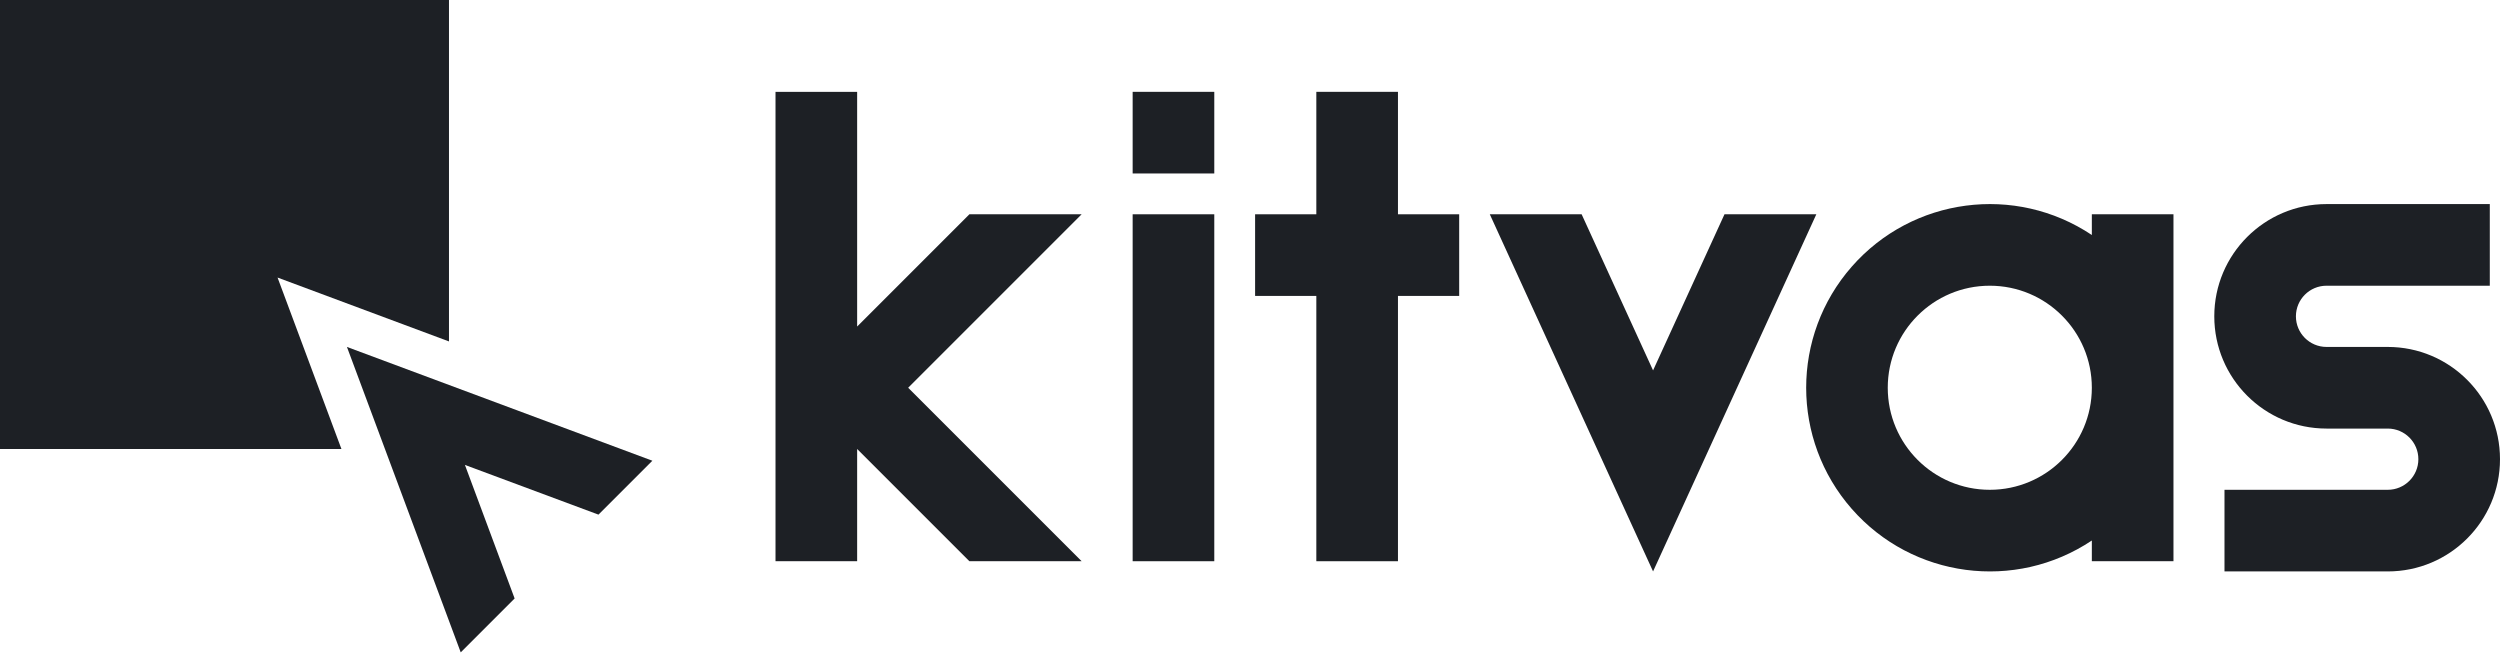
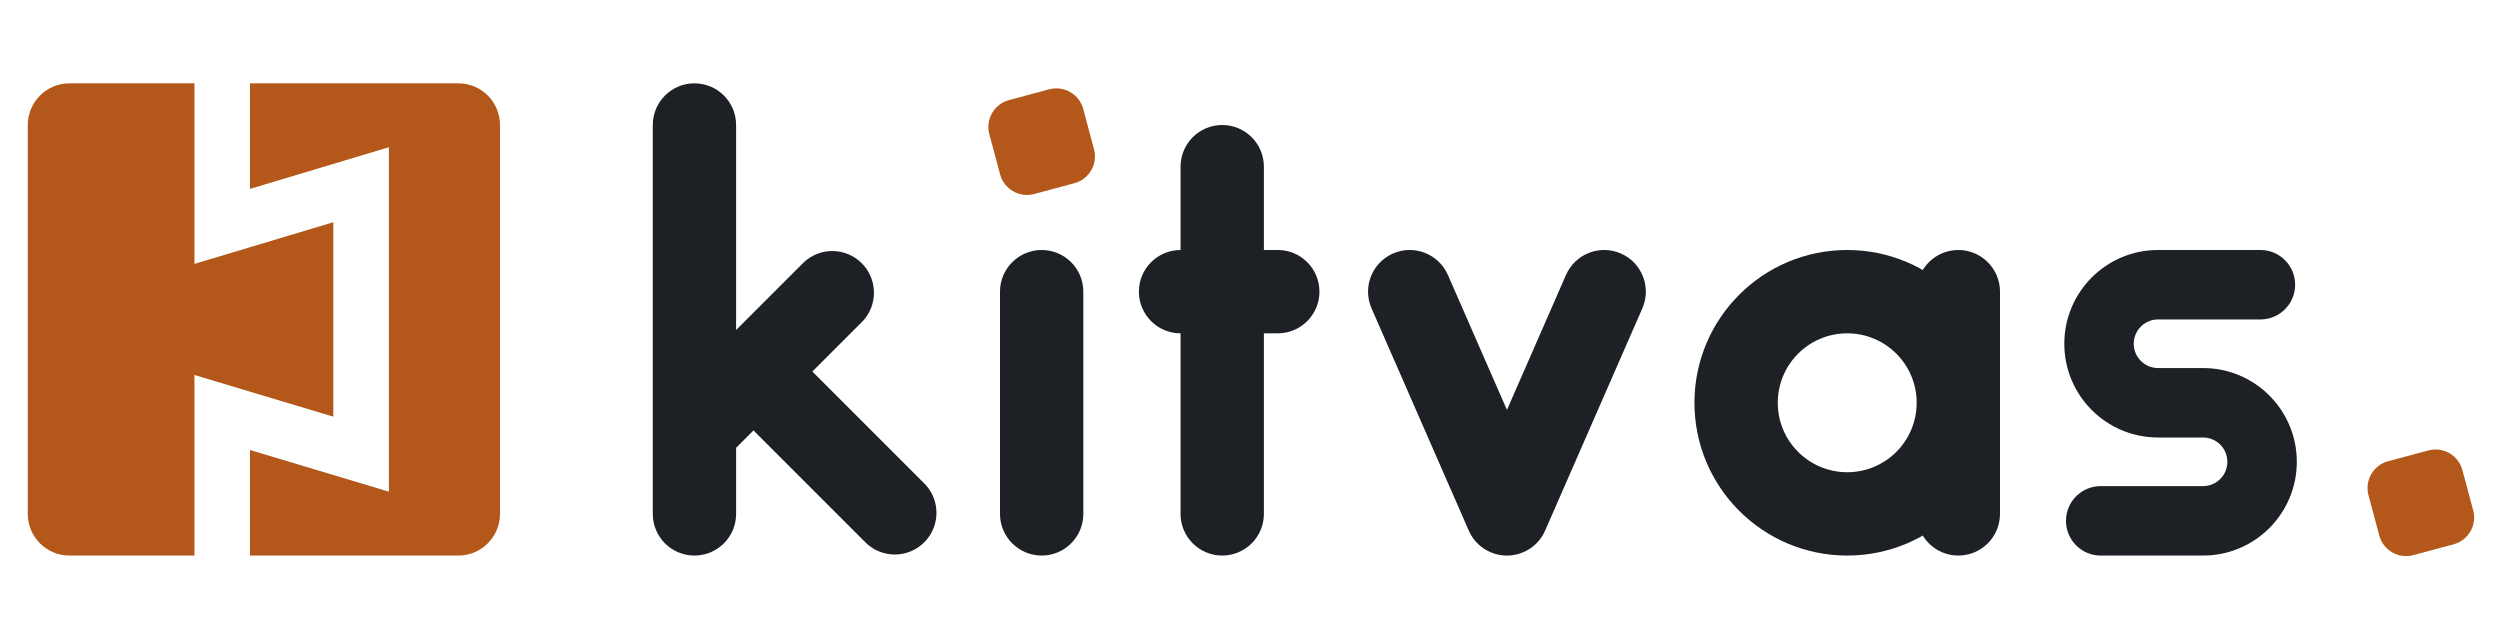
- <svg xmlns="http://www.w3.org/2000/svg" viewBox="0 0 245 64" width="245" height="64" fill="#1d2025" role="img" aria-label="kitvas">
-   <path d="M0 0H44V33.46L27.2 27.2L33.46 44H0Z" />
-   <path d="M0 0H9L16 15.3L23 0H32L16 35Z" transform="translate(34 34) rotate(135) scale(0.83) translate(-16 -35)" />
-   <g transform="translate(76 1)">
-     <path d="M0 8H8V31L19 20H30L13 37L30 54H19L8 43V54H0Z" />
-     <path d="M0 8H8V16H0ZM0 20H8V54H0Z" transform="translate(35 0)" />
-     <path d="M6 8H14V20H20V28H14V54H6V28H0V20H6Z" transform="translate(47 0)" />
-     <path d="M0 0H9L16 15.3L23 0H32L16 35Z" transform="translate(70 20)" />
-     <path d="M28 20H36V54H28V51.97A18 18 0 1 1 28 22.03ZM28 37A10 10 0 1 0 8 37A10 10 0 1 0 28 37Z" fill-rule="evenodd" transform="translate(101 0)" />
-     <path d="M27 19H11A11 11 0 0 0 11 41H17A3 3 0 0 1 17 47H1V55H17A11 11 0 0 0 17 33H11A3 3 0 0 1 11 27H27Z" transform="translate(141 0)" />
+ <svg xmlns="http://www.w3.org/2000/svg" viewBox="0 0 180 46" width="180" height="46" role="img" aria-label="kitvas">
+   <g fill="#b4571a" transform="translate(2 6)">
+     <path d="M3 0H12V13L22 10V24L12 21V34H3A3 3 0 0 1 0 31V3A3 3 0 0 1 3 0Z" />
+     <path d="M16 0H31A3 3 0 0 1 34 3V31A3 3 0 0 1 31 34H16V26.4L26 29.4V4.6L16 7.6Z" />
+   </g>
+   <g transform="translate(47 0)">
+     <g fill="#1d2025">
+       <path d="M0 9A3 3 0 0 1 6 9V37A3 3 0 0 1 0 37ZM.88 28.88L10.88 18.88A3 3 0 0 1 15.12 23.12L5.12 33.12ZM9.62 24.88L19.62 34.88A3 3 0 0 1 15.38 39.12L5.38 29.12Z" />
+       <path d="M24 21A3 3 0 0 1 30 21V37A3 3 0 0 1 24 37Z" transform="translate(1 0)" />
+       <path d="M35.5 12A3 3 0 0 1 41.5 12V37A3 3 0 0 1 35.5 37ZM35.5 18H42.5A3 3 0 0 1 42.5 24H35.5A3 3 0 0 1 35.5 18Z" transform="translate(2.5 0)" />
+       <path d="M53.25 19.8L60.25 35.8A3 3 0 0 1 54.75 38.2L47.75 22.2A3 3 0 0 1 53.25 19.8ZM61.75 19.8A3 3 0 0 1 67.25 22.2L60.25 38.2A3 3 0 0 1 54.75 35.8Z" transform="translate(4 0)" />
+       <path d="M69 29A11 11 0 1 1 91 29A11 11 0 1 1 69 29ZM75 29A5 5 0 1 0 85 29A5 5 0 1 0 75 29ZM85 21A3 3 0 0 1 91 21V37A3 3 0 0 1 85 37Z" transform="translate(6 0)" />
+       <path d="M101.88 18H109.25A2.5 2.5 0 0 1 109.25 23H101.88A1.75 1.75 0 0 0 101.88 26.5H105.12A6.75 6.75 0 0 1 105.12 40H97.75A2.5 2.5 0 0 1 97.75 35H105.12A1.75 1.75 0 0 0 105.12 31.5H101.88A6.75 6.75 0 0 1 101.88 18Z" transform="translate(6.5 0)" />
+     </g>
+     <g fill="#b4571a">
+       <path d="M-1.5 -3.5H1.5A2 2 0 0 1 3.5 -1.5V1.5A2 2 0 0 1 1.5 3.5H-1.5A2 2 0 0 1 -3.5 1.5V-1.5A2 2 0 0 1 -1.5 -3.5Z" transform="translate(28 10.2) rotate(-15)" />
+       <path d="M-1.5 -3.5H1.5A2 2 0 0 1 3.5 -1.5V1.5A2 2 0 0 1 1.5 3.5H-1.5A2 2 0 0 1 -3.5 1.5V-1.5A2 2 0 0 1 -1.5 -3.5Z" transform="translate(127.3 36.2) rotate(-15)" />
+     </g>
  </g>
</svg>
